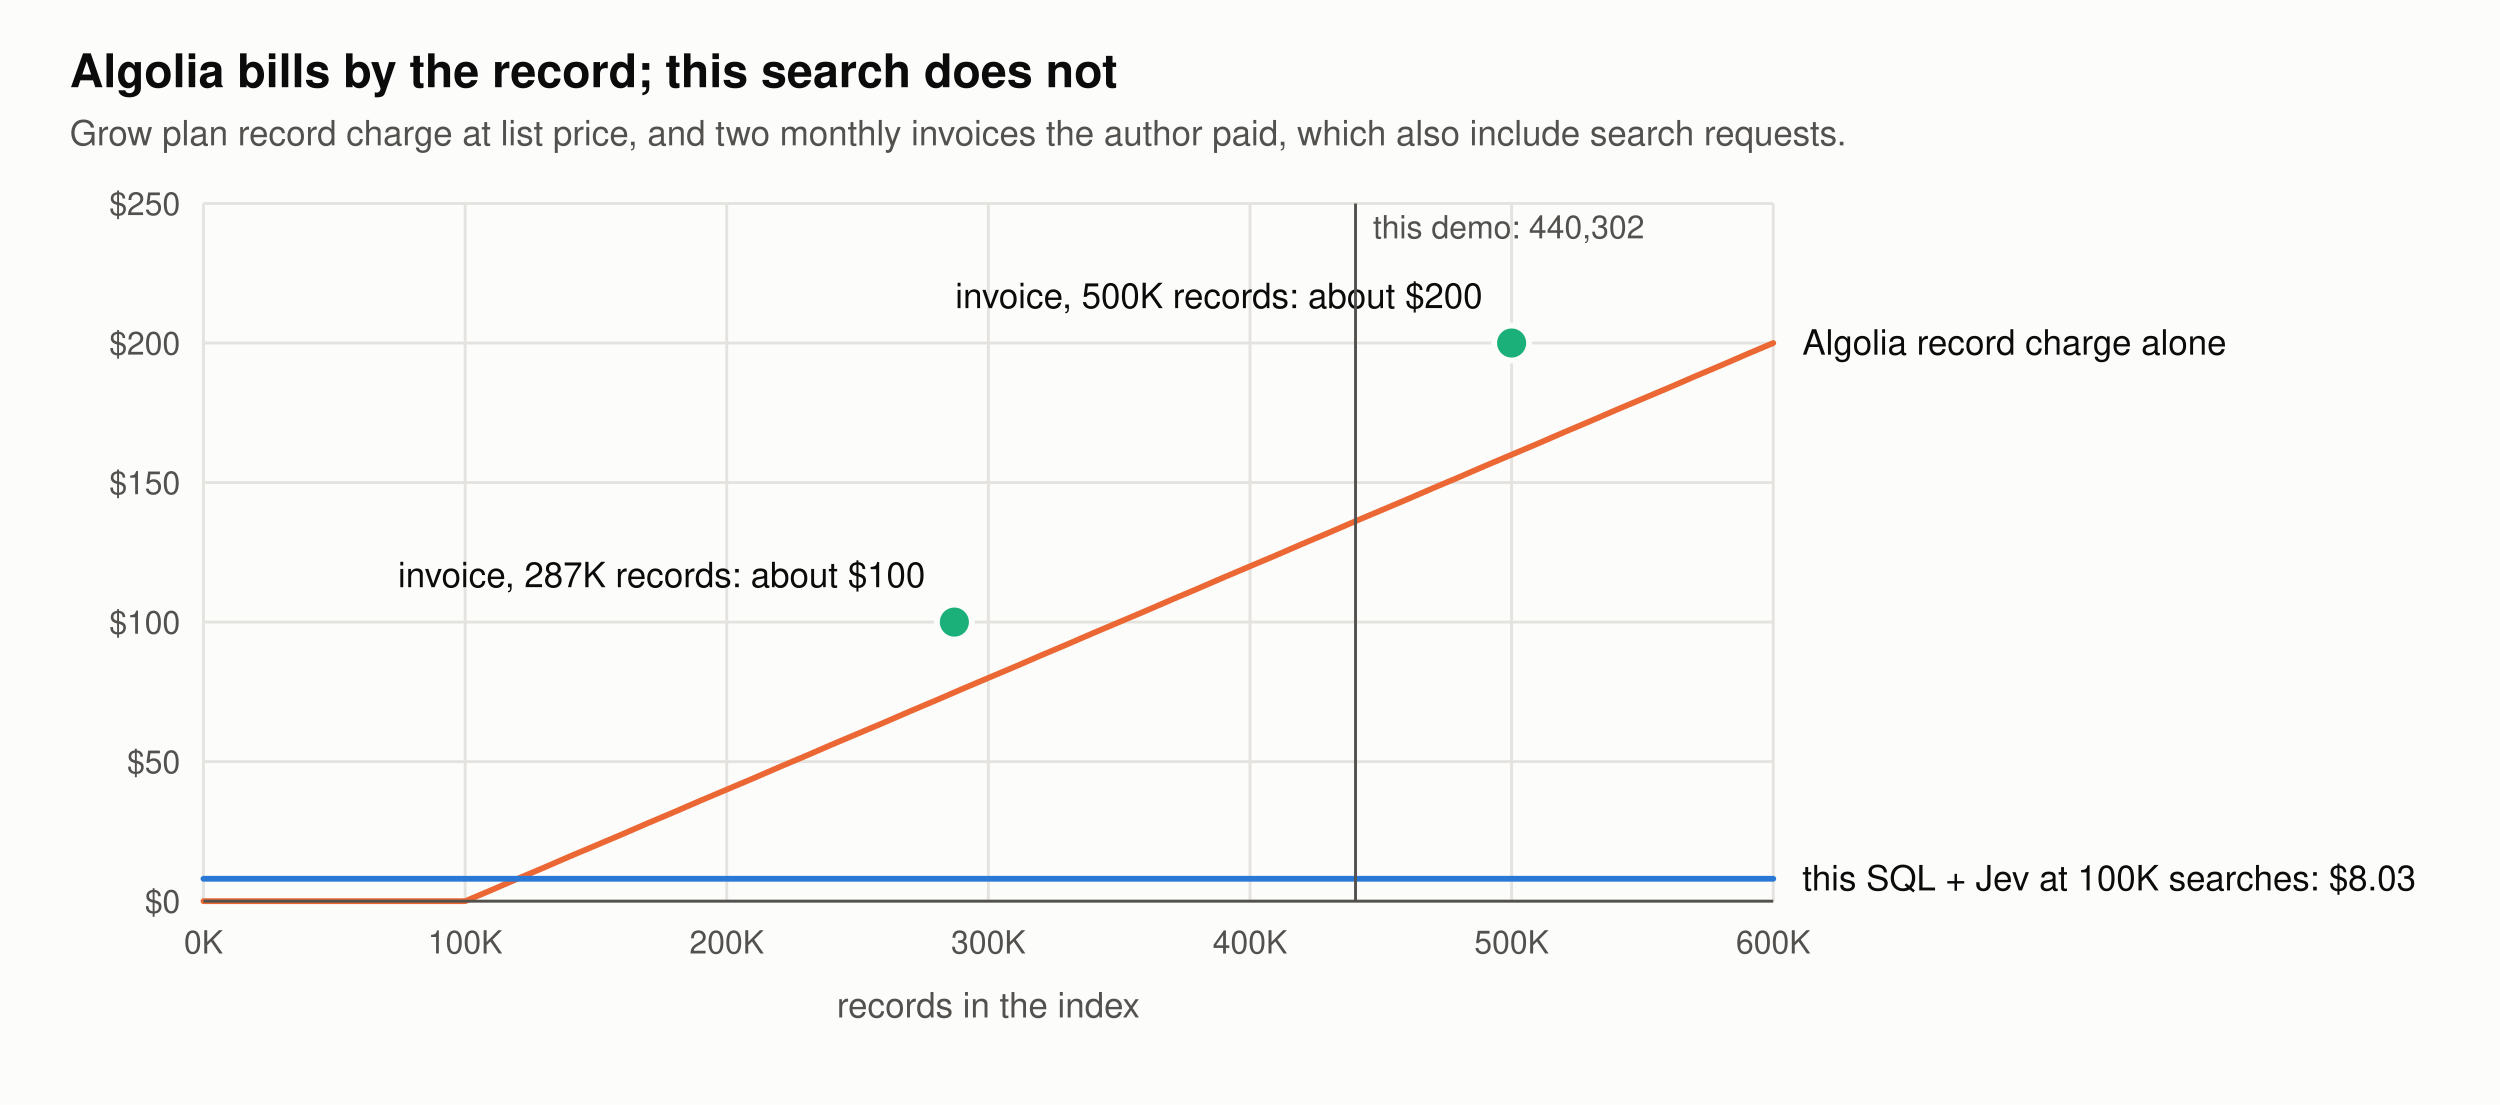
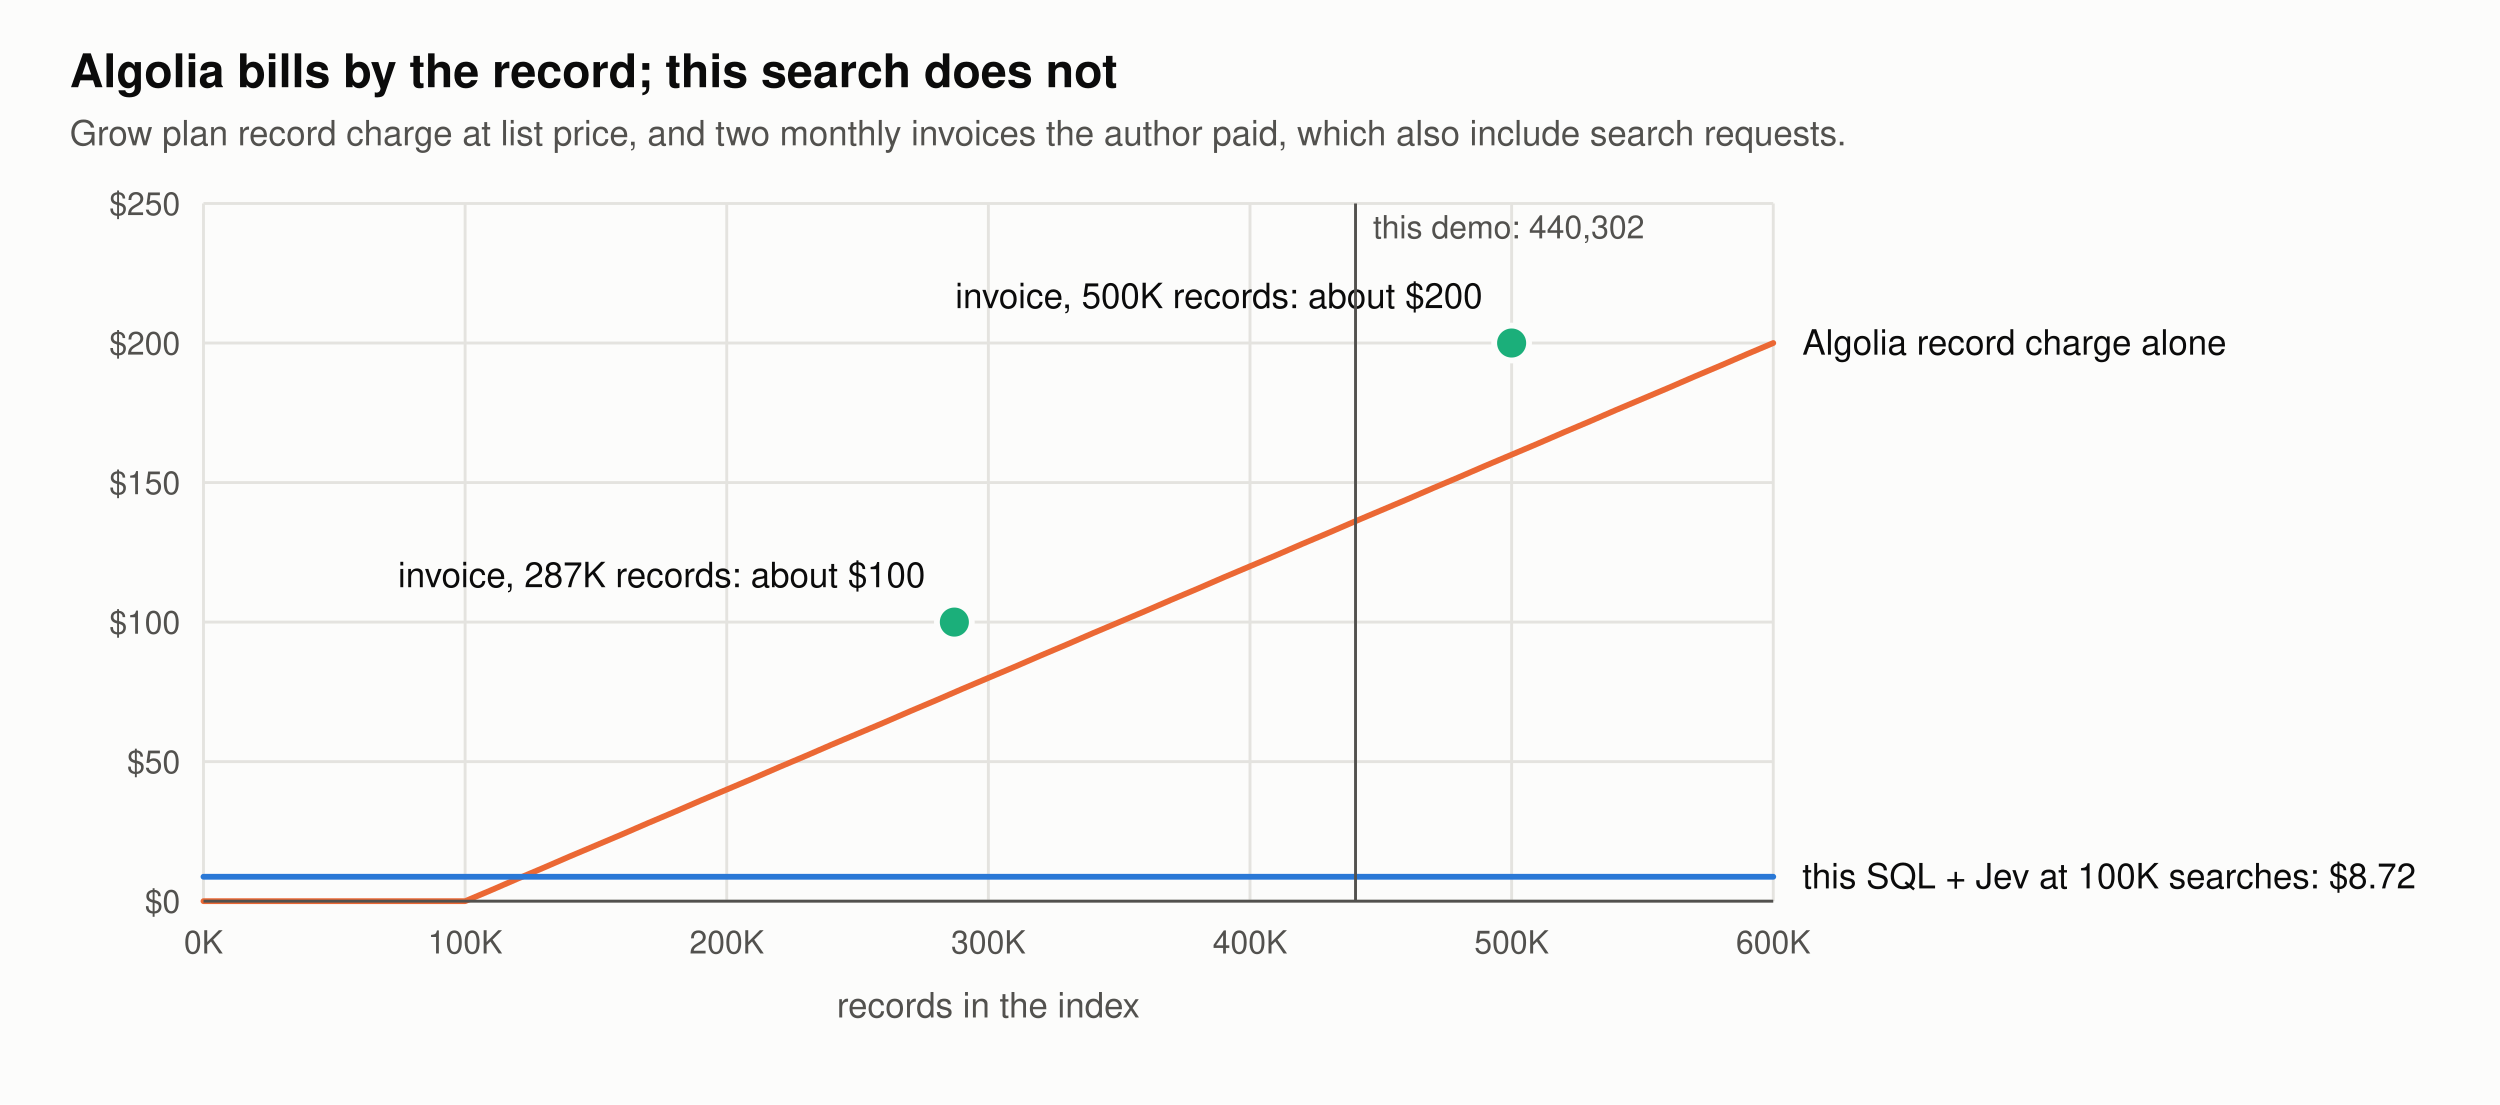
<svg xmlns="http://www.w3.org/2000/svg" width="860" height="380" viewBox="0 0 860 380" role="img" font-family="-apple-system, 'Segoe UI', Helvetica, Arial, sans-serif">
  <rect width="860" height="380" fill="#fcfcfb" />
  <text x="24.0" y="30.0" font-size="16" fill="#0b0b0b" font-weight="600">Algolia bills by the record; this search does not</text>
  <text x="24.0" y="50.0" font-size="12" fill="#52514e">Grow plan record charge at list price, and two monthly invoices the author paid, which also include search requests.</text>
  <line x1="70.0" y1="310.0" x2="610.0" y2="310.0" stroke="#e4e3df" stroke-width="1" />
  <text x="62.0" y="314.0" font-size="11" fill="#52514e" text-anchor="end">$0</text>
  <line x1="70.0" y1="262.0" x2="610.0" y2="262.0" stroke="#e4e3df" stroke-width="1" />
  <text x="62.0" y="266.0" font-size="11" fill="#52514e" text-anchor="end">$50</text>
  <line x1="70.0" y1="214.0" x2="610.0" y2="214.0" stroke="#e4e3df" stroke-width="1" />
  <text x="62.0" y="218.0" font-size="11" fill="#52514e" text-anchor="end">$100</text>
  <line x1="70.0" y1="166.0" x2="610.0" y2="166.0" stroke="#e4e3df" stroke-width="1" />
  <text x="62.0" y="170.0" font-size="11" fill="#52514e" text-anchor="end">$150</text>
  <line x1="70.0" y1="118.0" x2="610.0" y2="118.0" stroke="#e4e3df" stroke-width="1" />
  <text x="62.0" y="122.0" font-size="11" fill="#52514e" text-anchor="end">$200</text>
  <line x1="70.0" y1="70.0" x2="610.0" y2="70.0" stroke="#e4e3df" stroke-width="1" />
  <text x="62.0" y="74.0" font-size="11" fill="#52514e" text-anchor="end">$250</text>
  <line x1="70.0" y1="70.0" x2="70.0" y2="310.0" stroke="#e4e3df" stroke-width="1" />
  <text x="70.0" y="328.0" font-size="11" fill="#52514e" text-anchor="middle">0K</text>
  <line x1="160.0" y1="70.0" x2="160.0" y2="310.0" stroke="#e4e3df" stroke-width="1" />
  <text x="160.0" y="328.0" font-size="11" fill="#52514e" text-anchor="middle">100K</text>
  <line x1="250.0" y1="70.0" x2="250.0" y2="310.0" stroke="#e4e3df" stroke-width="1" />
  <text x="250.0" y="328.0" font-size="11" fill="#52514e" text-anchor="middle">200K</text>
  <line x1="340.0" y1="70.0" x2="340.0" y2="310.0" stroke="#e4e3df" stroke-width="1" />
  <text x="340.0" y="328.0" font-size="11" fill="#52514e" text-anchor="middle">300K</text>
  <line x1="430.0" y1="70.0" x2="430.0" y2="310.0" stroke="#e4e3df" stroke-width="1" />
  <text x="430.0" y="328.0" font-size="11" fill="#52514e" text-anchor="middle">400K</text>
  <line x1="520.0" y1="70.0" x2="520.0" y2="310.0" stroke="#e4e3df" stroke-width="1" />
  <text x="520.0" y="328.0" font-size="11" fill="#52514e" text-anchor="middle">500K</text>
  <line x1="610.0" y1="70.0" x2="610.0" y2="310.0" stroke="#e4e3df" stroke-width="1" />
  <text x="610.0" y="328.0" font-size="11" fill="#52514e" text-anchor="middle">600K</text>
  <text x="340.0" y="350.0" font-size="12" fill="#52514e" text-anchor="middle">records in the index</text>
  <path d="M70.0,310.0L79.0,310.0L88.0,310.0L97.0,310.0L106.0,310.0L115.0,310.0L124.0,310.0L133.0,310.0L142.0,310.0L151.0,310.0L160.0,310.0L169.0,306.2L178.0,302.3L187.0,298.5L196.0,294.6L205.0,290.8L214.0,287.0L223.0,283.1L232.0,279.3L241.0,275.4L250.0,271.6L259.0,267.8L268.0,263.9L277.0,260.1L286.0,256.2L295.0,252.4L304.0,248.6L313.0,244.7L322.0,240.9L331.0,237.0L340.0,233.2L349.0,229.4L358.0,225.5L367.0,221.7L376.0,217.8L385.0,214.0L394.0,210.2L403.0,206.3L412.0,202.5L421.0,198.6L430.0,194.8L439.0,191.0L448.0,187.1L457.0,183.3L466.0,179.4L475.0,175.6L484.0,171.8L493.0,167.9L502.0,164.1L511.0,160.2L520.0,156.4L529.0,152.6L538.0,148.7L547.0,144.9L556.0,141.0L565.0,137.2L574.0,133.4L583.0,129.5L592.0,125.7L601.0,121.8L610.0,118.0" fill="none" stroke="#eb6834" stroke-width="2" stroke-linejoin="round" stroke-linecap="round" />
  <text x="620.0" y="122.0" font-size="12" fill="#0b0b0b">Algolia record charge alone</text>
-   <path d="M70.0,302.3L610.0,302.3" fill="none" stroke="#2a78d6" stroke-width="2" stroke-linejoin="round" stroke-linecap="round" />
-   <text x="620.0" y="306.3" font-size="12" fill="#0b0b0b">this SQL + Jev at 100K searches: $8.03</text>
+   <path d="M70.0,301.6L610.0,301.6" fill="none" stroke="#2a78d6" stroke-width="2" stroke-linejoin="round" stroke-linecap="round" />
+   <text x="620.0" y="305.6" font-size="12" fill="#0b0b0b">this SQL + Jev at 100K searches: $8.72</text>
  <circle cx="328.3" cy="214.0" r="6" fill="#1baf7a" stroke="#fcfcfb" stroke-width="2" />
  <text x="318.3" y="202.0" font-size="12" fill="#0b0b0b" text-anchor="end">invoice, 287K records: about $100</text>
  <circle cx="520.0" cy="118.0" r="6" fill="#1baf7a" stroke="#fcfcfb" stroke-width="2" />
  <text x="510.0" y="106.0" font-size="12" fill="#0b0b0b" text-anchor="end">invoice, 500K records: about $200</text>
  <line x1="466.3" y1="70.0" x2="466.3" y2="310.0" stroke="#52514e" stroke-width="1" />
  <text x="472.3" y="82.0" font-size="11" fill="#52514e">this demo: 440,302</text>
  <line x1="70.0" y1="310.0" x2="610.0" y2="310.0" stroke="#52514e" stroke-width="1" />
</svg>
